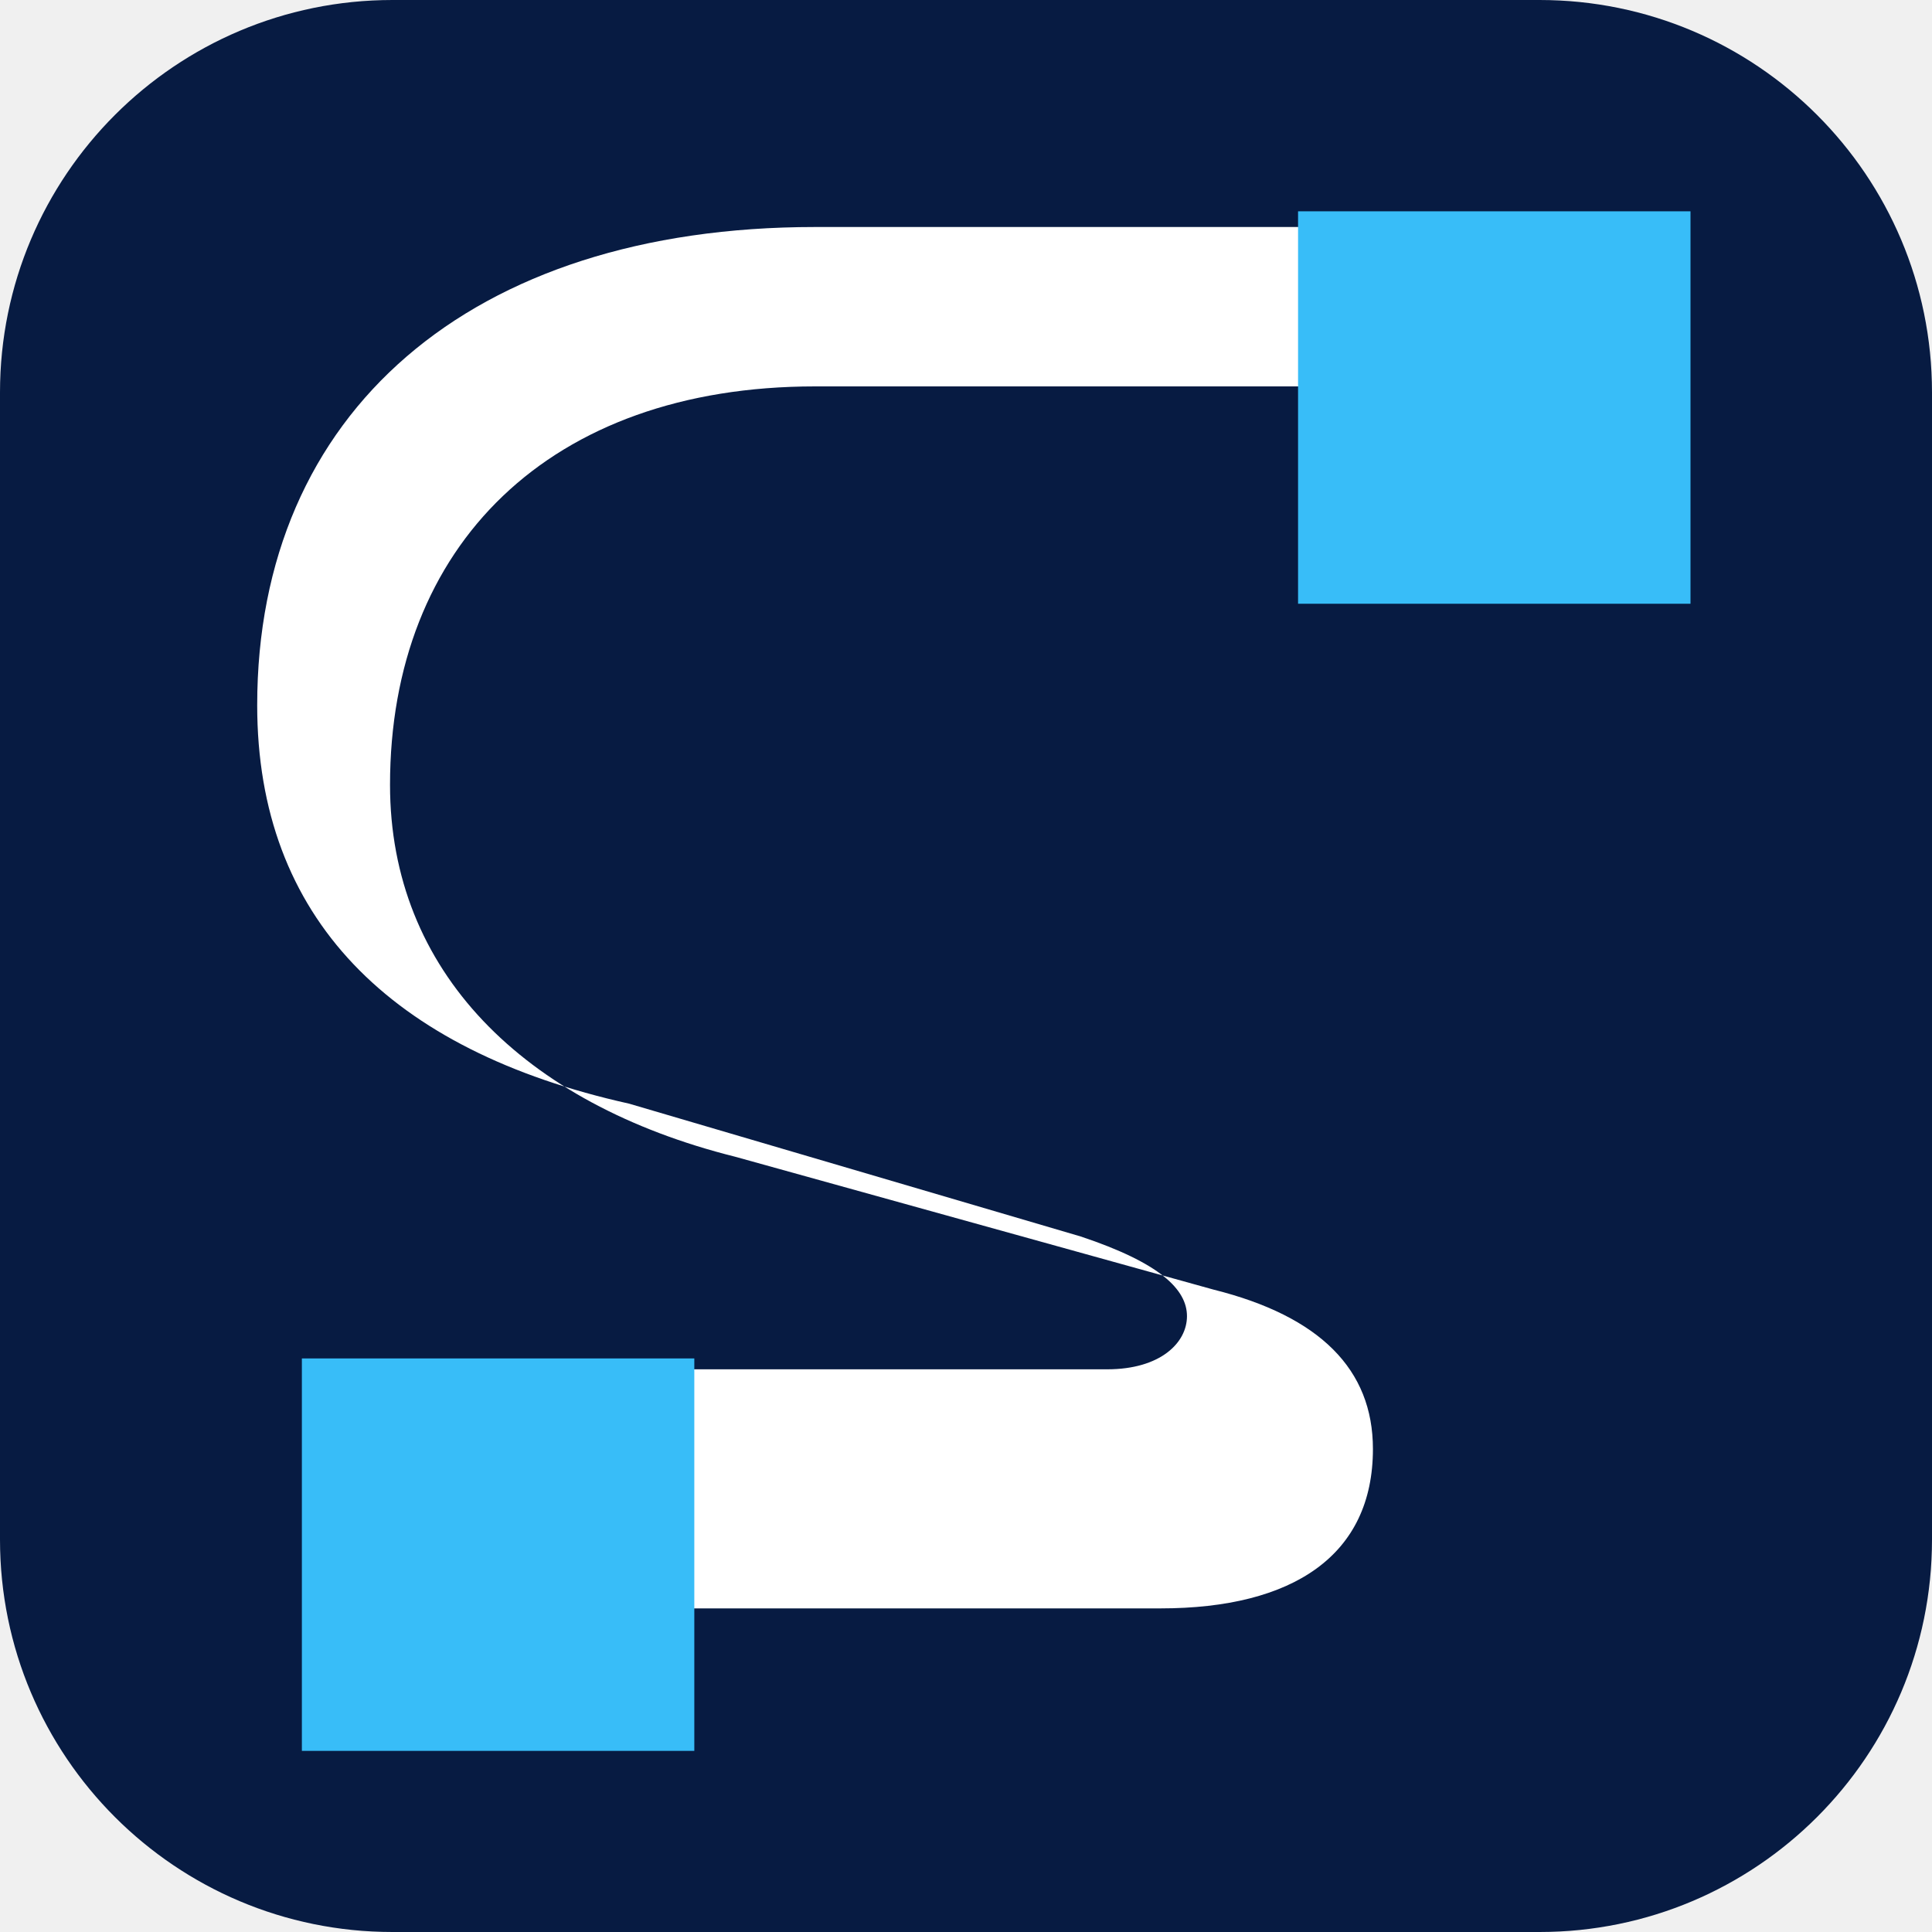
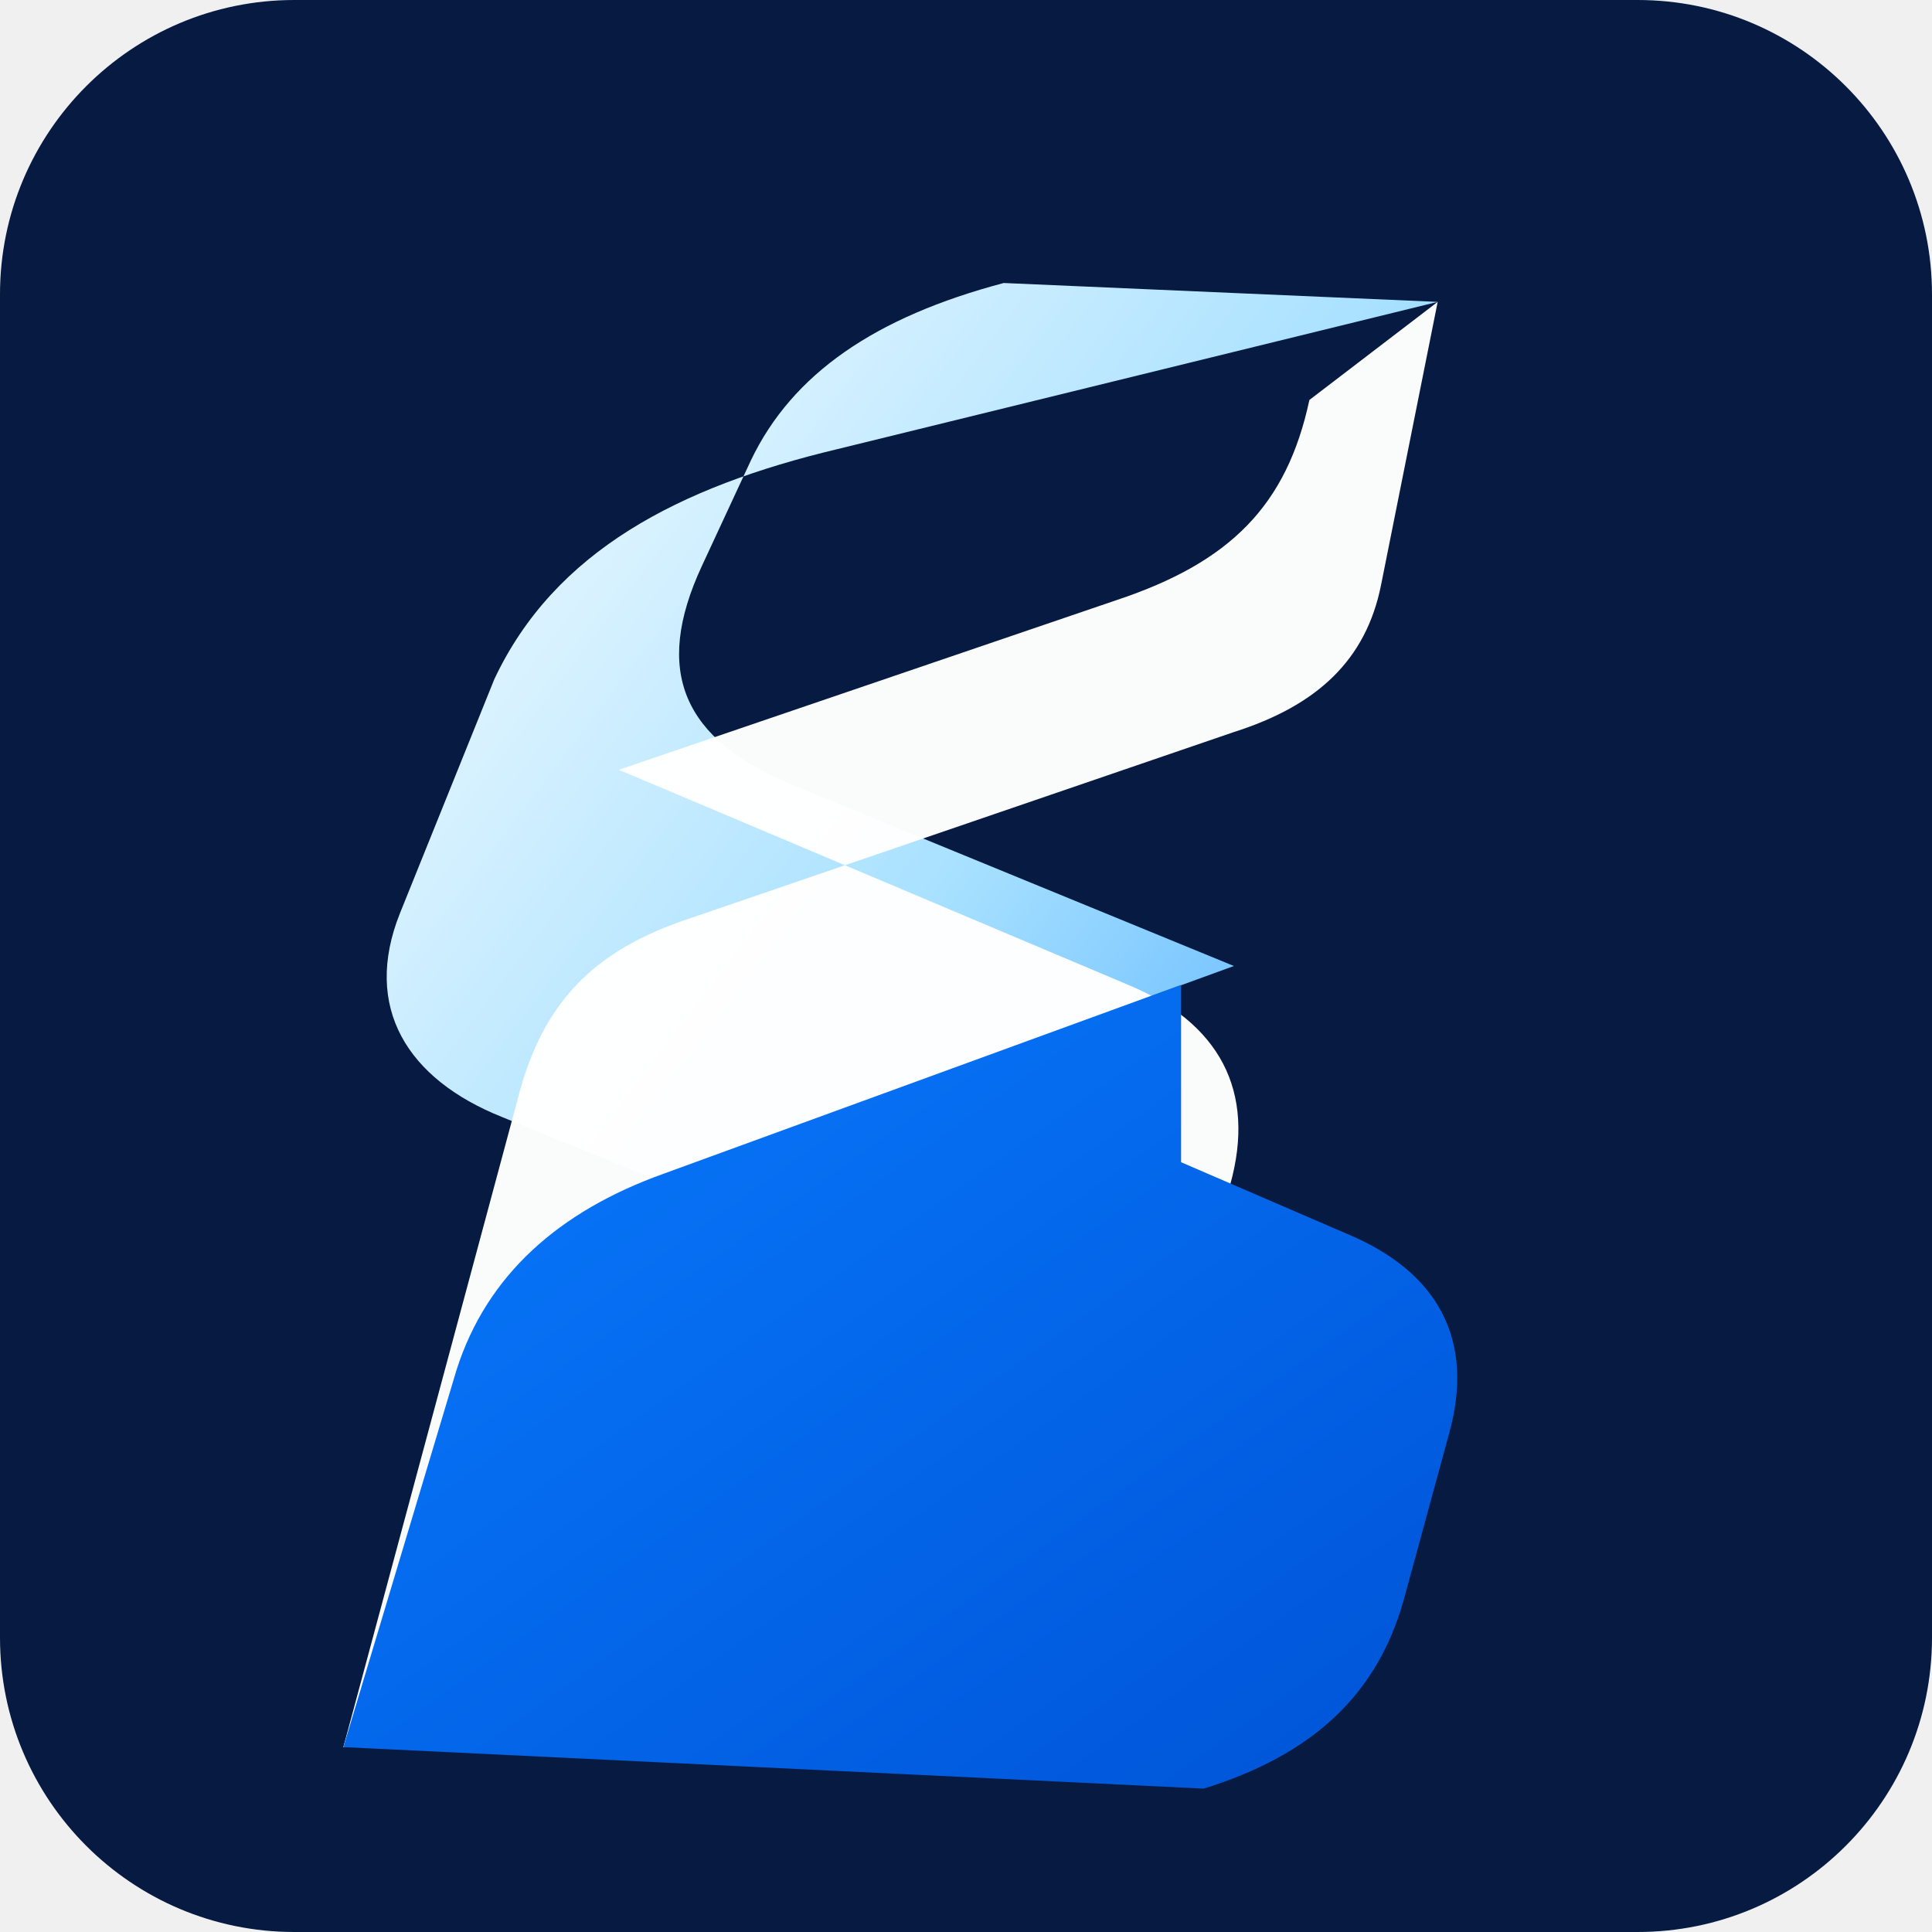
- <svg xmlns="http://www.w3.org/2000/svg" viewBox="0 0 64 64">
-   <rect width="64" height="64" rx="13" fill="#071B42" />
-   <path d="M45 10H25C15 10 9 16 9 25c0 7 5 12 13 14l18 5c4 1 6 3 6 6 0 4-3 6-8 6H12v-9h24c2 0 3-1 3-2s-1-2-4-3l-17-5C9 35 4 30 4 22 4 11 12 4 25 4h20z" fill="#fff" transform="translate(5 4) scale(.88)" />
-   <path d="M43 7h13v13H43zM10 45h13v13H10z" fill="#38BDF8" />
+ <svg xmlns="http://www.w3.org/2000/svg" viewBox="0 0 512 512">
+   <defs>
+     <linearGradient id="mid" x1="0" y1="0" x2="1" y2="1">
+       <stop stop-color="#fff" />
+       <stop offset=".48" stop-color="#a8e1ff" />
+       <stop offset="1" stop-color="#168cff" />
+     </linearGradient>
+     <linearGradient id="blue" x1="0" y1="0" x2="1" y2="1">
+       <stop stop-color="#087bff" />
+       <stop offset="1" stop-color="#0053d6" />
+     </linearGradient>
+   </defs>
+   <rect width="512" height="512" rx="78" fill="#071b42" />
+   <path d="M381 80 222 119c-42 10-75 27-91 61l-25 62c-10 25 2 44 27 54l164 67c12 5 16 15 10 26-5 9-16 14-33 19L91 463l30-100c8-25 27-42 55-52l151-55-117-48c-29-12-37-30-24-58l13-28c11-23 33-38 67-47z" fill="url(#mid)" />
+   <path d="m381 80-15 75c-4 20-17 32-39 39l-146 50c-26 9-38 24-44 48l-46 171 166-49c29-9 48-26 56-53l13-47c7-25-3-43-27-53l-135-57 132-45c30-10 45-25 51-53z" fill="#fff" opacity=".98" />
+   <path d="m313 308 44 19c24 10 34 28 27 53l-12 44c-7 25-24 41-53 50L91 463l30-100c8-25 27-42 55-52l137-50z" fill="url(#blue)" />
</svg>
